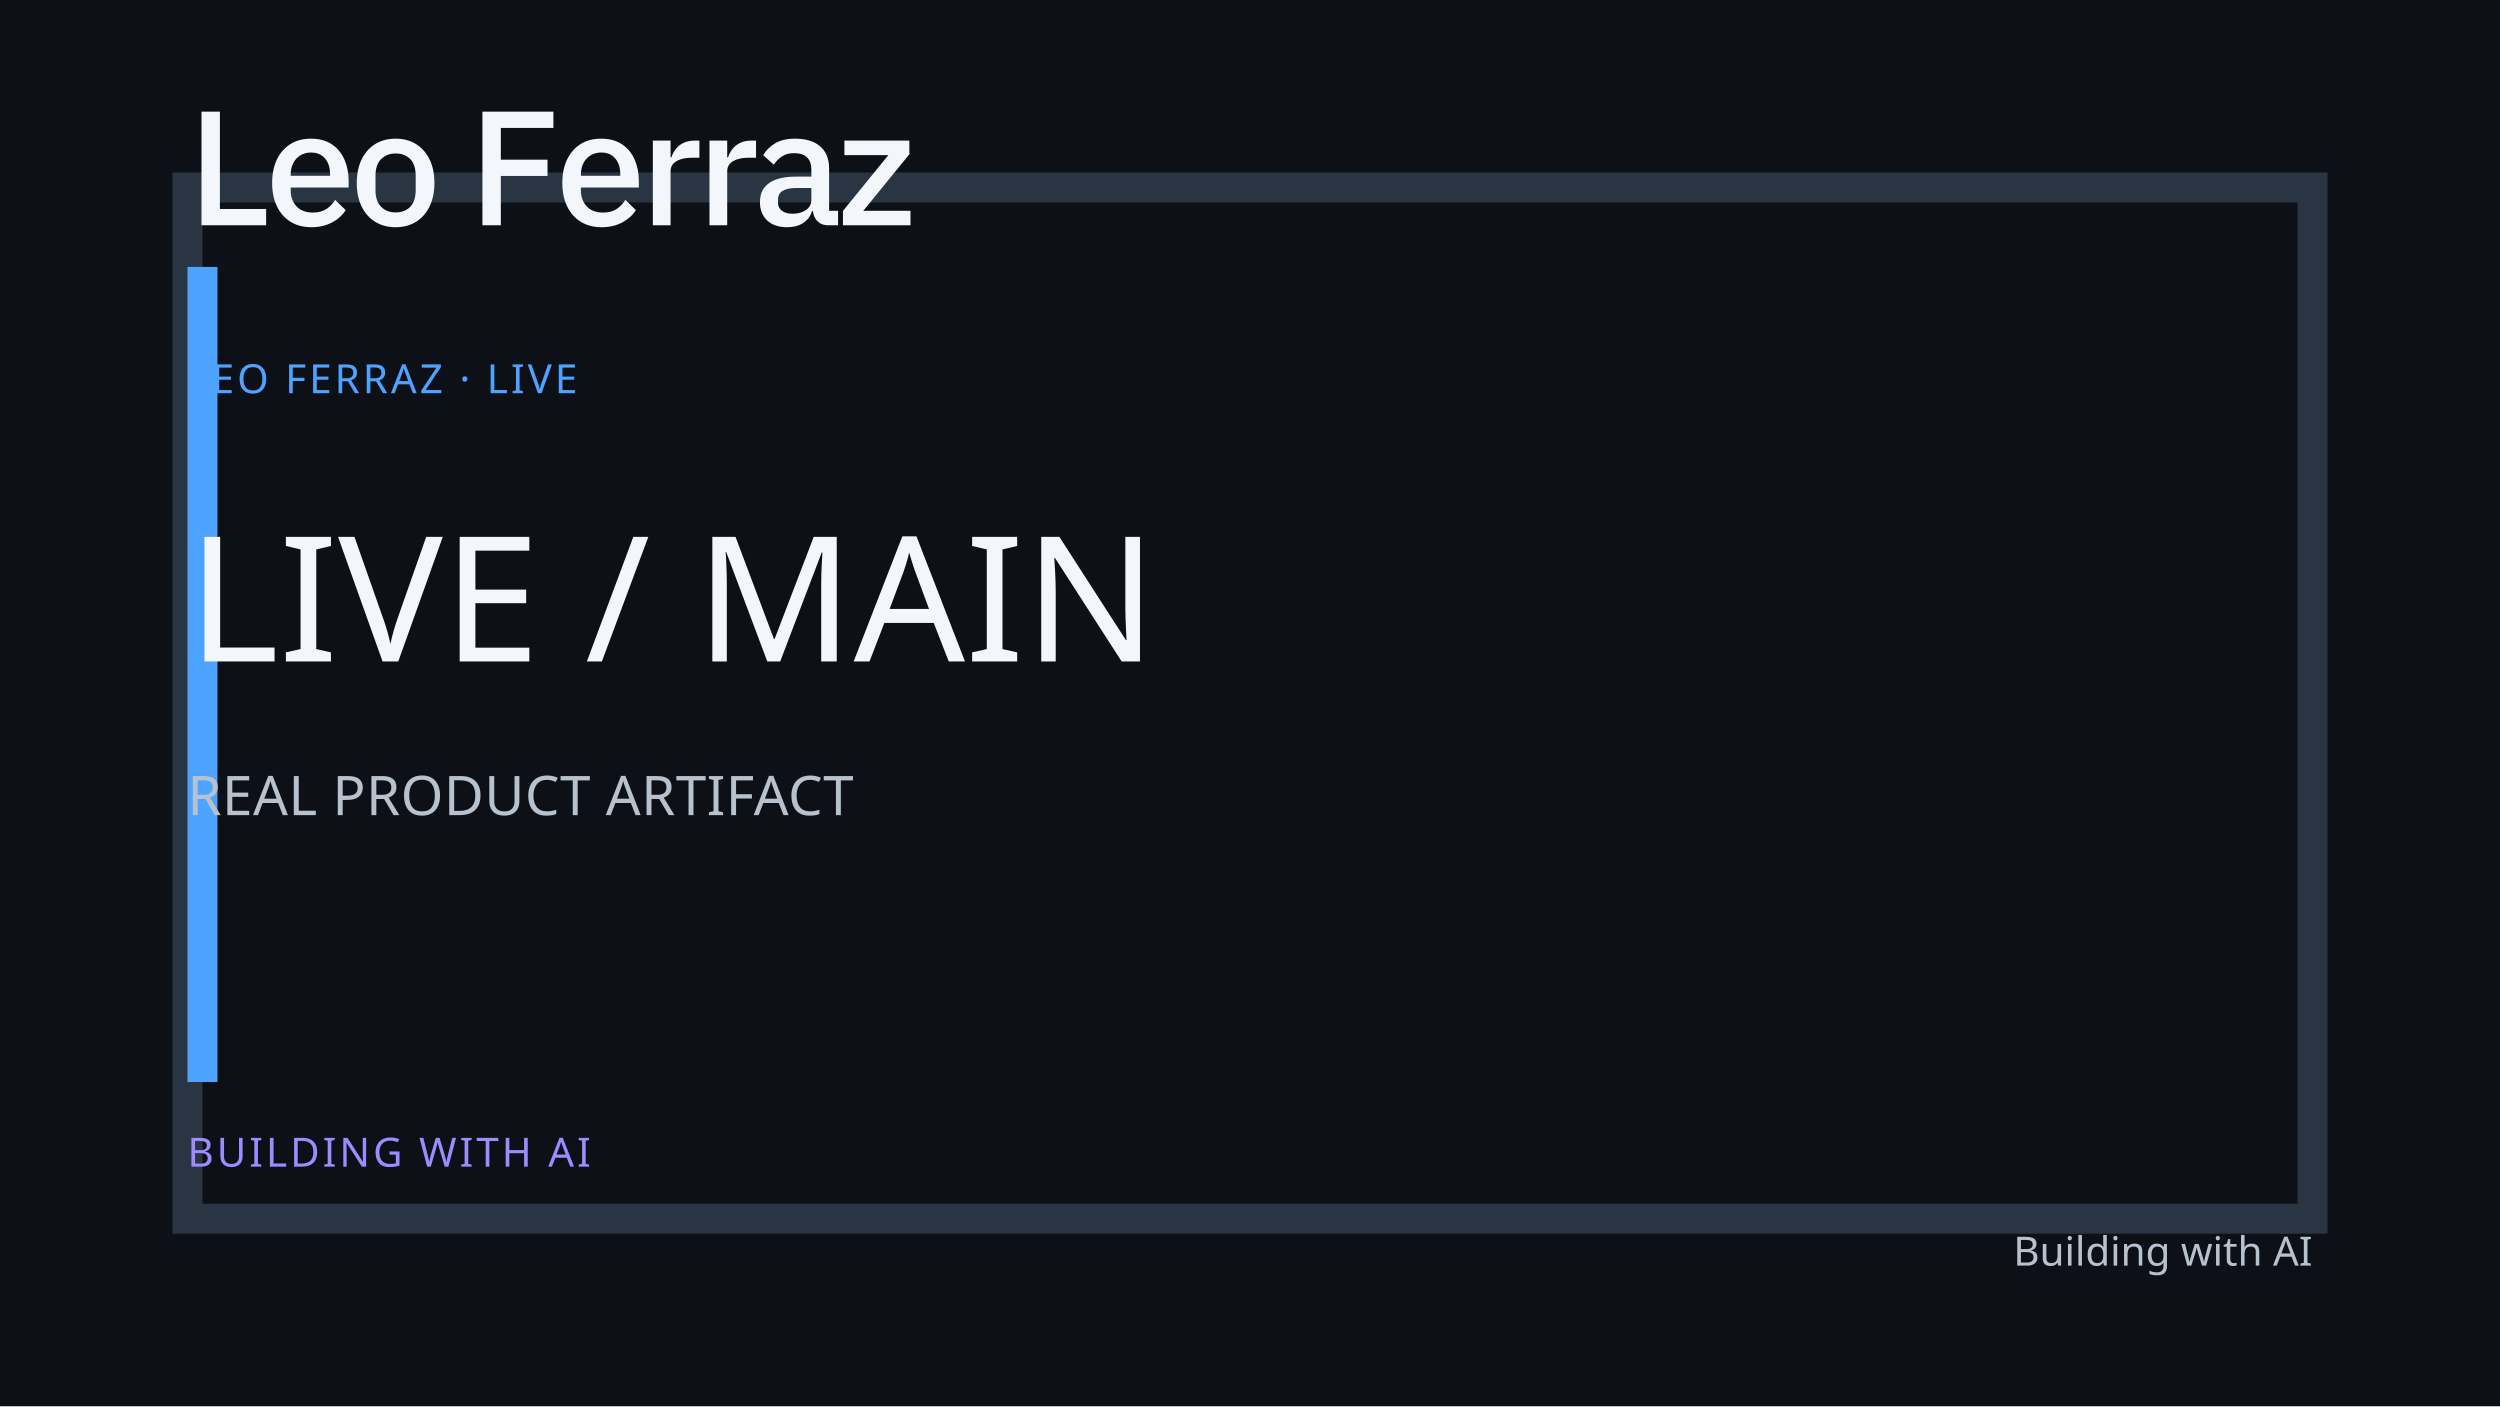
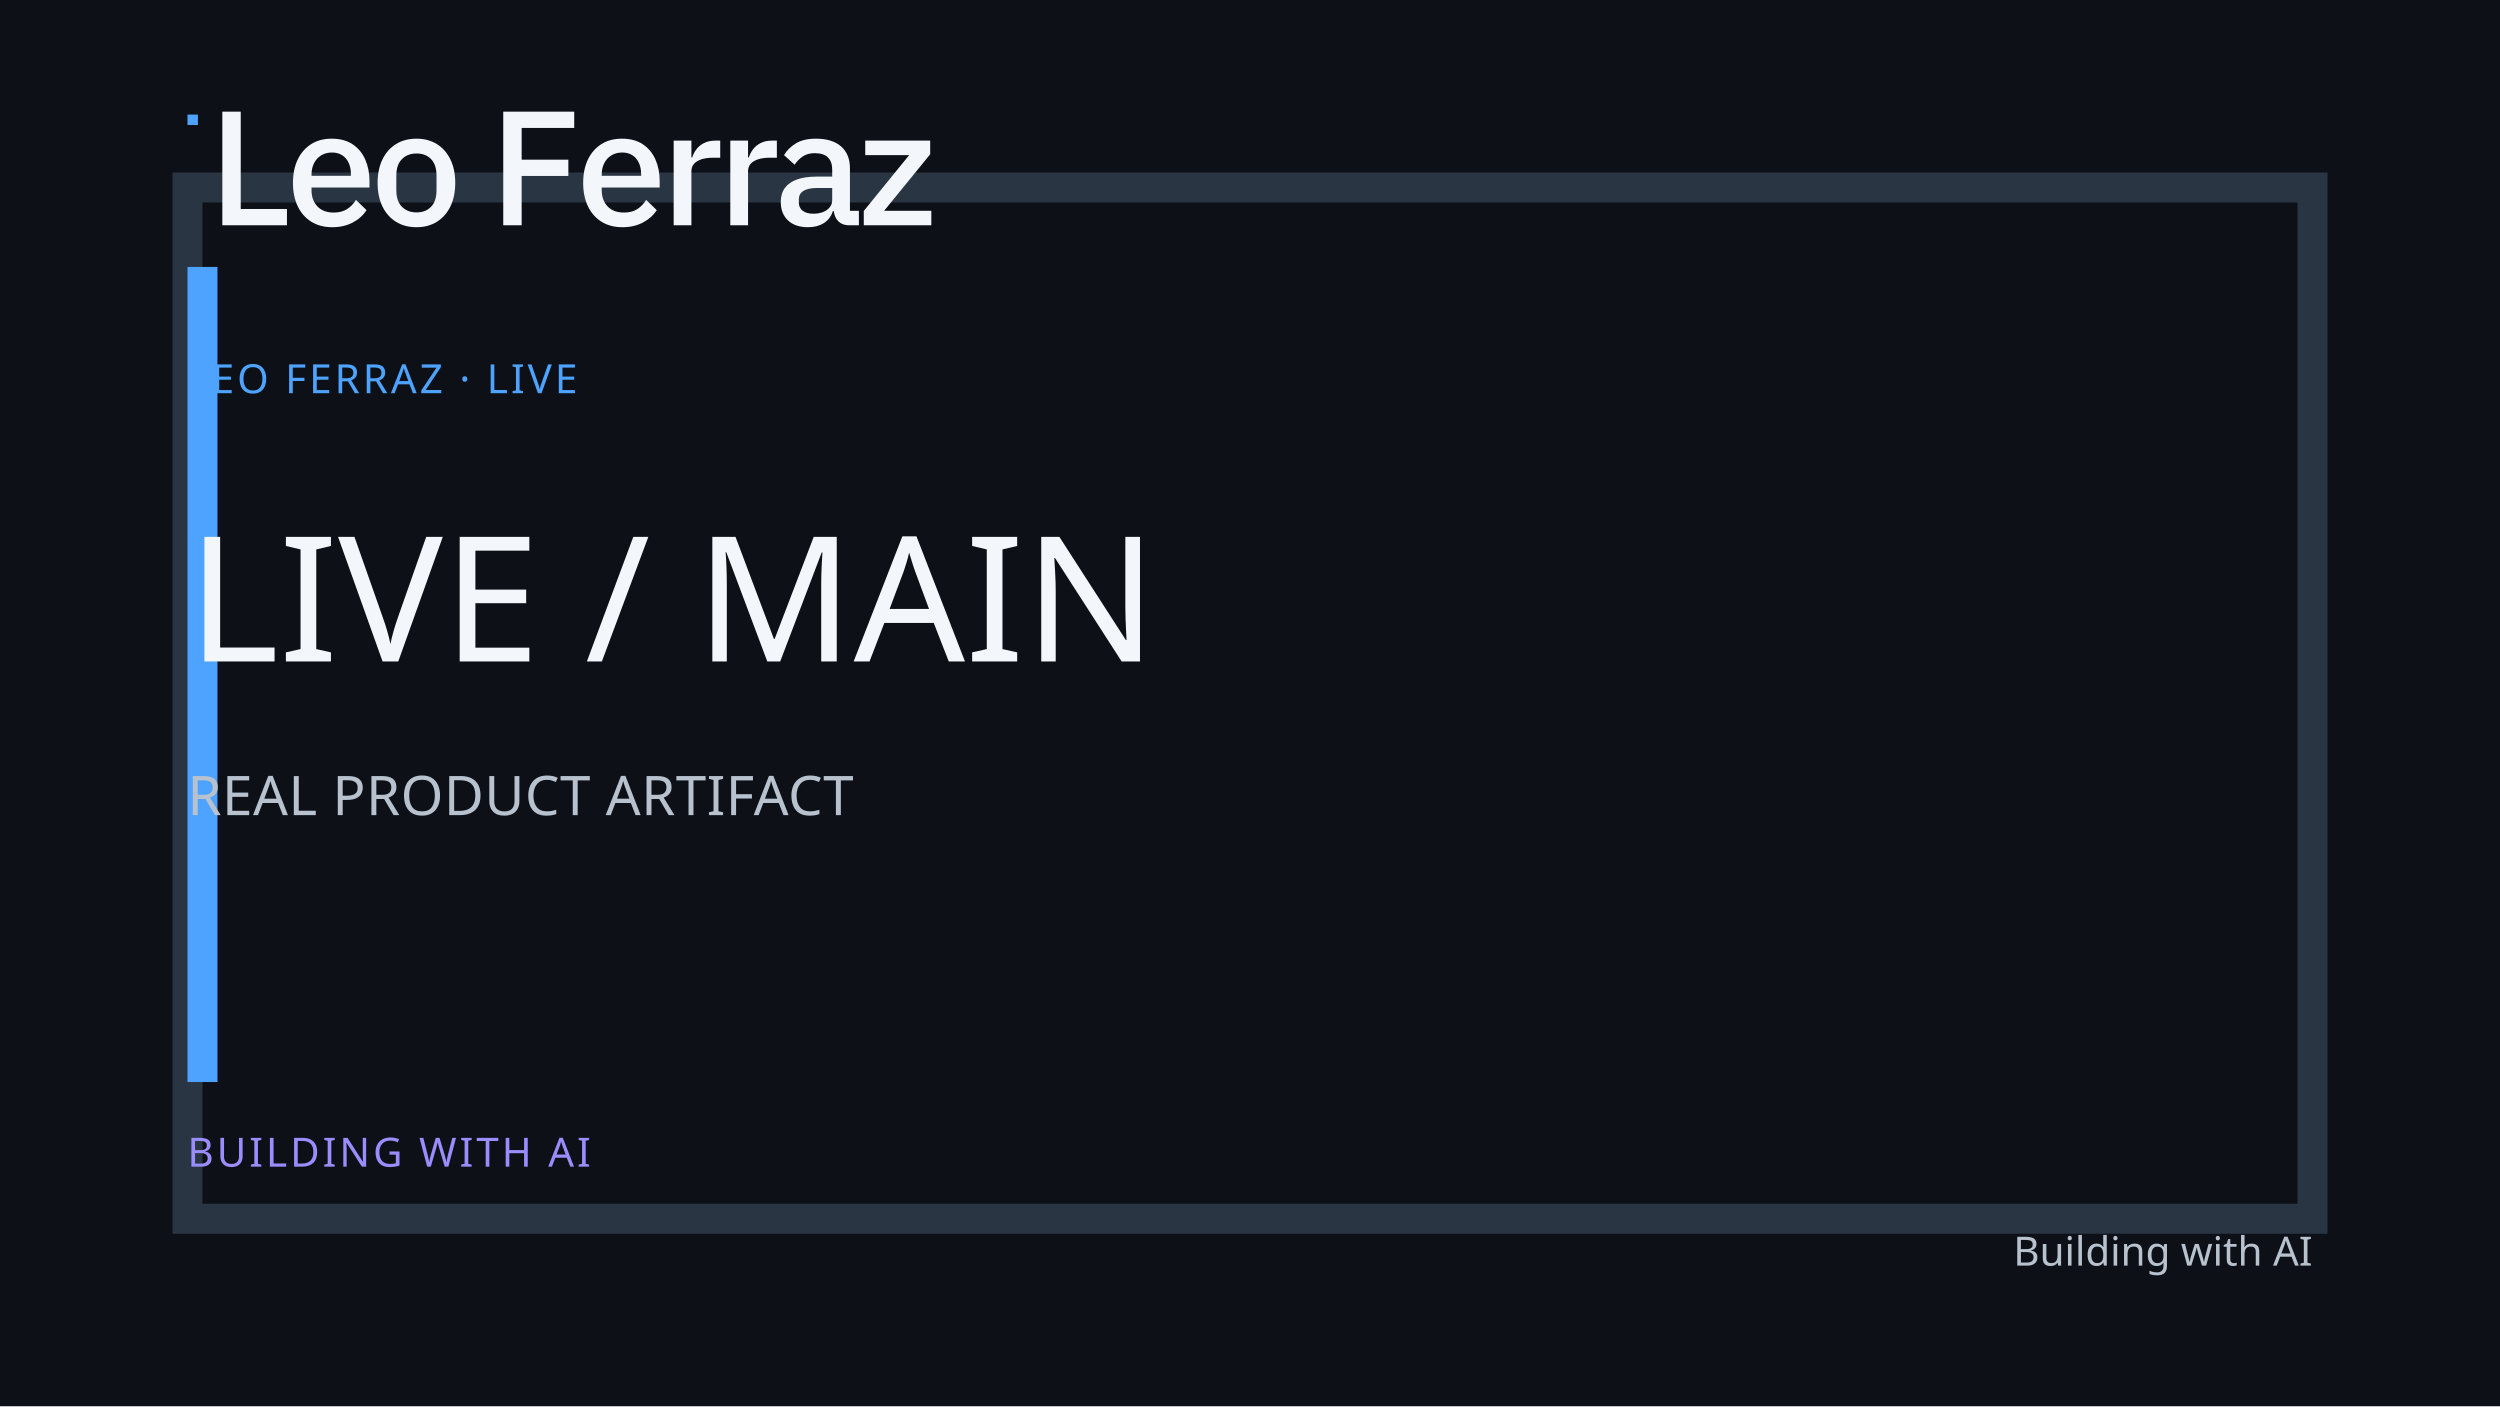
<svg xmlns="http://www.w3.org/2000/svg" viewBox="0 0 1920 1080" width="1920" height="1080" role="img" aria-labelledby="title">
  <rect width="1920" height="1080" fill="#0D1117" />
  <rect x="144" y="144" width="1632" height="792" fill="none" stroke="#2A3543" stroke-width="23" />
  <rect x="144" y="205" width="23" height="626" fill="#4DA3FF" />
-   <path d="M204.38 173L154.75 173L154.75 85.75L168.88 85.75L168.88 160.5L204.38 160.5Z" fill="#F3F6FA" />
-   <path d="M239.13 174.5Q229.88 174.5 223.13 170.31Q216.38 166.13 212.69 158.5Q209 150.88 209 140.5Q209 130.13 212.63 122.56Q216.25 115 222.88 110.75Q229.5 106.5 238.75 106.5Q248.38 106.5 254.81 110.81Q261.25 115.13 264.5 122.5Q267.75 129.88 267.75 138.88L267.75 144L223.25 144L223.25 146.13Q223.25 153.63 227.69 158.44Q232.13 163.25 240.38 163.25Q246.38 163.25 250.5 160.63Q254.63 158 257.38 153.5L265.5 161.38Q261.75 167.25 254.94 170.88Q248.13 174.5 239.13 174.5ZM239 117.13Q234.25 117.13 230.69 119.31Q227.13 121.5 225.19 125.31Q223.25 129.13 223.25 134.13L223.25 135L253.5 135L253.5 133.75Q253.5 128.75 251.75 125Q250 121.25 246.75 119.19Q243.5 117.13 239 117.13Z" fill="#F3F6FA" />
-   <path d="M303.88 174.5Q294.75 174.5 288.06 170.31Q281.38 166.13 277.69 158.5Q274 150.88 274 140.5Q274 130.13 277.69 122.5Q281.38 114.88 288.06 110.69Q294.75 106.5 303.88 106.5Q312.88 106.5 319.56 110.69Q326.25 114.88 329.94 122.5Q333.63 130.13 333.63 140.5Q333.63 150.88 329.94 158.5Q326.25 166.13 319.56 170.31Q312.88 174.5 303.88 174.5ZM303.88 163.13Q310.88 163.13 315.06 158.81Q319.25 154.5 319.25 146L319.25 135Q319.25 126.5 315.06 122.19Q310.88 117.88 303.88 117.88Q297 117.88 292.69 122.19Q288.38 126.5 288.38 135L288.38 146Q288.38 154.5 292.69 158.81Q297 163.13 303.88 163.13Z" fill="#F3F6FA" />
-   <path d="M384.63 173L370.5 173L370.5 85.75L425 85.75L425 98.25L384.63 98.25L384.63 122.63L420.5 122.63L420.5 135.13L384.63 135.13Z" fill="#F3F6FA" />
-   <path d="M462 174.5Q452.75 174.5 446 170.31Q439.25 166.13 435.56 158.5Q431.88 150.88 431.88 140.5Q431.88 130.13 435.5 122.56Q439.13 115 445.75 110.75Q452.38 106.5 461.63 106.5Q471.25 106.5 477.69 110.81Q484.13 115.13 487.38 122.5Q490.63 129.88 490.63 138.88L490.63 144L446.13 144L446.13 146.13Q446.13 153.63 450.56 158.44Q455 163.25 463.25 163.25Q469.25 163.25 473.38 160.63Q477.5 158 480.25 153.5L488.38 161.38Q484.63 167.25 477.81 170.88Q471 174.5 462 174.5ZM461.88 117.13Q457.13 117.13 453.56 119.31Q450 121.5 448.06 125.31Q446.13 129.13 446.13 134.13L446.13 135L476.38 135L476.38 133.75Q476.38 128.75 474.63 125Q472.88 121.25 469.63 119.19Q466.38 117.13 461.88 117.13Z" fill="#F3F6FA" />
-   <path d="M515 173L501.38 173L501.38 108L515 108L515 120.88L515.63 120.88Q516.63 117.63 518.81 114.69Q521 111.75 524.63 109.88Q528.25 108 533.5 108L537.13 108L537.13 121.13L531.75 121.13Q526.38 121.13 522.63 122.38Q518.88 123.63 516.94 125.88Q515 128.13 515 131.5Z" fill="#F3F6FA" />
-   <path d="M558.5 173L544.88 173L544.88 108L558.5 108L558.5 120.88L559.13 120.88Q560.13 117.63 562.31 114.69Q564.5 111.75 568.13 109.88Q571.75 108 577 108L580.63 108L580.63 121.13L575.25 121.13Q569.88 121.13 566.13 122.38Q562.38 123.63 560.44 125.88Q558.5 128.13 558.5 131.5Z" fill="#F3F6FA" />
-   <path d="M643.63 173L636 173Q632.25 173 629.56 171.31Q626.88 169.63 625.5 166.5Q624.13 163.38 624.13 159.13L624.13 158L628 162.13L623.63 162.13Q621.75 168.13 616.75 171.31Q611.75 174.5 604.63 174.5Q594.63 174.5 589.13 169.25Q583.63 164 583.63 155.13Q583.63 148.63 586.81 144.31Q590 140 596.13 137.81Q602.25 135.63 611.38 135.63L623.13 135.63L623.13 130.13Q623.13 124.25 619.88 120.94Q616.63 117.63 609.75 117.63Q604.13 117.63 600.44 120.19Q596.75 122.75 594.25 126.5L586.13 119.13Q589.38 113.63 595.31 110.06Q601.25 106.5 610.63 106.5Q623.13 106.5 629.94 112.44Q636.75 118.38 636.75 129.25L636.75 161.88L643.63 161.88ZM623.13 144.38L611.63 144.38Q604.5 144.38 601 146.63Q597.5 148.88 597.5 153.13L597.5 155.38Q597.5 159.63 600.5 161.88Q603.5 164.13 608.5 164.13Q612.75 164.13 616 162.88Q619.25 161.63 621.19 159.25Q623.13 156.88 623.13 153.75Z" fill="#F3F6FA" />
-   <path d="M699.25 173L647.38 173L647.38 162L682.25 119.13L648.5 119.13L648.5 108L698.38 108L698.38 118.5L663 161.88L699.25 161.88Z" fill="#F3F6FA" />
+   <rect x="144" y="88" width="8" height="8" fill="#4DA3FF" />
+   <path d="M220.38 173L170.75 173L170.75 85.75L184.88 85.75L184.88 160.5L220.38 160.5Z" fill="#F3F6FA" />
+   <path d="M255.13 174.5Q245.88 174.5 239.13 170.31Q232.38 166.13 228.69 158.5Q225 150.88 225 140.5Q225 130.13 228.63 122.56Q232.25 115 238.88 110.75Q245.5 106.5 254.75 106.5Q264.38 106.5 270.81 110.81Q277.25 115.13 280.5 122.5Q283.75 129.88 283.75 138.88L283.75 144L239.25 144L239.25 146.13Q239.25 153.63 243.69 158.44Q248.13 163.25 256.38 163.25Q262.38 163.25 266.5 160.63Q270.63 158 273.38 153.5L281.5 161.38Q277.75 167.25 270.94 170.88Q264.13 174.5 255.13 174.5ZM255 117.13Q250.25 117.13 246.69 119.31Q243.13 121.5 241.19 125.31Q239.25 129.13 239.25 134.13L239.25 135L269.5 135L269.5 133.75Q269.5 128.75 267.75 125Q266 121.25 262.75 119.19Q259.5 117.13 255 117.13Z" fill="#F3F6FA" />
+   <path d="M319.88 174.5Q310.75 174.5 304.06 170.31Q297.38 166.13 293.69 158.5Q290 150.88 290 140.5Q290 130.13 293.69 122.5Q297.38 114.88 304.06 110.69Q310.75 106.5 319.88 106.5Q328.88 106.5 335.56 110.69Q342.25 114.88 345.94 122.5Q349.63 130.13 349.63 140.5Q349.63 150.88 345.94 158.5Q342.25 166.13 335.56 170.31Q328.88 174.5 319.88 174.5ZM319.88 163.13Q326.88 163.13 331.06 158.81Q335.25 154.5 335.25 146L335.25 135Q335.25 126.5 331.06 122.19Q326.88 117.88 319.88 117.88Q313 117.88 308.69 122.19Q304.38 126.5 304.38 135L304.38 146Q304.38 154.5 308.69 158.81Q313 163.13 319.88 163.13Z" fill="#F3F6FA" />
+   <path d="M400.63 173L386.5 173L386.5 85.75L441 85.75L441 98.25L400.63 98.25L400.63 122.63L436.5 122.63L436.5 135.13L400.63 135.13Z" fill="#F3F6FA" />
+   <path d="M478 174.5Q468.75 174.5 462 170.31Q455.25 166.13 451.56 158.5Q447.88 150.88 447.88 140.5Q447.88 130.13 451.5 122.56Q455.13 115 461.75 110.75Q468.38 106.5 477.63 106.5Q487.25 106.5 493.69 110.81Q500.13 115.13 503.38 122.5Q506.63 129.88 506.63 138.88L506.63 144L462.13 144L462.13 146.13Q462.13 153.63 466.56 158.44Q471 163.25 479.25 163.25Q485.25 163.25 489.38 160.63Q493.5 158 496.25 153.5L504.38 161.38Q500.63 167.25 493.81 170.88Q487 174.5 478 174.5ZM477.88 117.13Q473.13 117.13 469.56 119.31Q466 121.5 464.06 125.31Q462.13 129.13 462.13 134.13L462.13 135L492.38 135L492.38 133.75Q492.38 128.75 490.63 125Q488.88 121.25 485.63 119.19Q482.38 117.13 477.88 117.13Z" fill="#F3F6FA" />
+   <path d="M531 173L517.38 173L517.38 108L531 108L531 120.88L531.63 120.88Q532.63 117.63 534.81 114.69Q537 111.75 540.63 109.88Q544.25 108 549.5 108L553.13 108L553.13 121.13L547.75 121.13Q542.38 121.13 538.63 122.38Q534.88 123.63 532.94 125.88Q531 128.13 531 131.5Z" fill="#F3F6FA" />
+   <path d="M574.5 173L560.88 173L560.88 108L574.5 108L574.5 120.88L575.13 120.88Q576.13 117.63 578.31 114.69Q580.5 111.75 584.13 109.88Q587.75 108 593 108L596.63 108L596.63 121.13L591.25 121.13Q585.88 121.13 582.13 122.38Q578.38 123.63 576.44 125.88Q574.5 128.13 574.5 131.5Z" fill="#F3F6FA" />
+   <path d="M659.63 173L652 173Q648.25 173 645.56 171.31Q642.88 169.63 641.5 166.5Q640.13 163.38 640.13 159.13L640.13 158L644 162.13L639.63 162.13Q637.75 168.13 632.75 171.31Q627.75 174.5 620.63 174.5Q610.63 174.5 605.13 169.25Q599.63 164 599.63 155.13Q599.63 148.63 602.81 144.31Q606 140 612.13 137.81Q618.25 135.63 627.38 135.63L639.13 135.63L639.13 130.13Q639.13 124.25 635.88 120.94Q632.63 117.63 625.75 117.63Q620.13 117.63 616.44 120.19Q612.75 122.75 610.25 126.5L602.13 119.13Q605.38 113.63 611.31 110.06Q617.25 106.5 626.63 106.5Q639.13 106.5 645.94 112.44Q652.75 118.38 652.75 129.25L652.75 161.88L659.63 161.88ZM639.13 144.38L627.63 144.38Q620.5 144.38 617 146.63Q613.5 148.88 613.5 153.13L613.5 155.38Q613.5 159.63 616.5 161.88Q619.5 164.13 624.5 164.13Q628.75 164.13 632 162.88Q635.25 161.63 637.19 159.25Q639.13 156.88 639.13 153.75Z" fill="#F3F6FA" />
+   <path d="M715.25 173L663.38 173L663.38 162L698.25 119.13L664.5 119.13L664.5 108L714.38 108L714.38 118.5L679 161.88L715.25 161.88Z" fill="#F3F6FA" />
  <text x="144" y="302" fill="#4DA3FF" font-family="IBM Plex Mono" font-size="31px" font-weight="500" text-anchor="start" letter-spacing="0.075em">LEO FERRAZ · LIVE</text>
  <text x="144" y="508" fill="#F3F6FA" font-family="IBM Plex Sans" font-size="134px" font-weight="500" text-anchor="start" letter-spacing="0em">LIVE / MAIN</text>
  <text x="144" y="626" fill="#B7C2CE" font-family="IBM Plex Mono" font-size="42px" font-weight="500" text-anchor="start" letter-spacing="0.01em">REAL PRODUCT ARTIFACT</text>
  <text x="144" y="896" fill="#9B8CFF" font-family="IBM Plex Mono" font-size="31px" font-weight="500" text-anchor="start" letter-spacing="0.075em">BUILDING WITH AI</text>
  <text x="1776" y="972" fill="#B7C2CE" font-family="IBM Plex Mono" font-size="31px" font-weight="500" text-anchor="end" letter-spacing="0em">Building with AI</text>
</svg>
